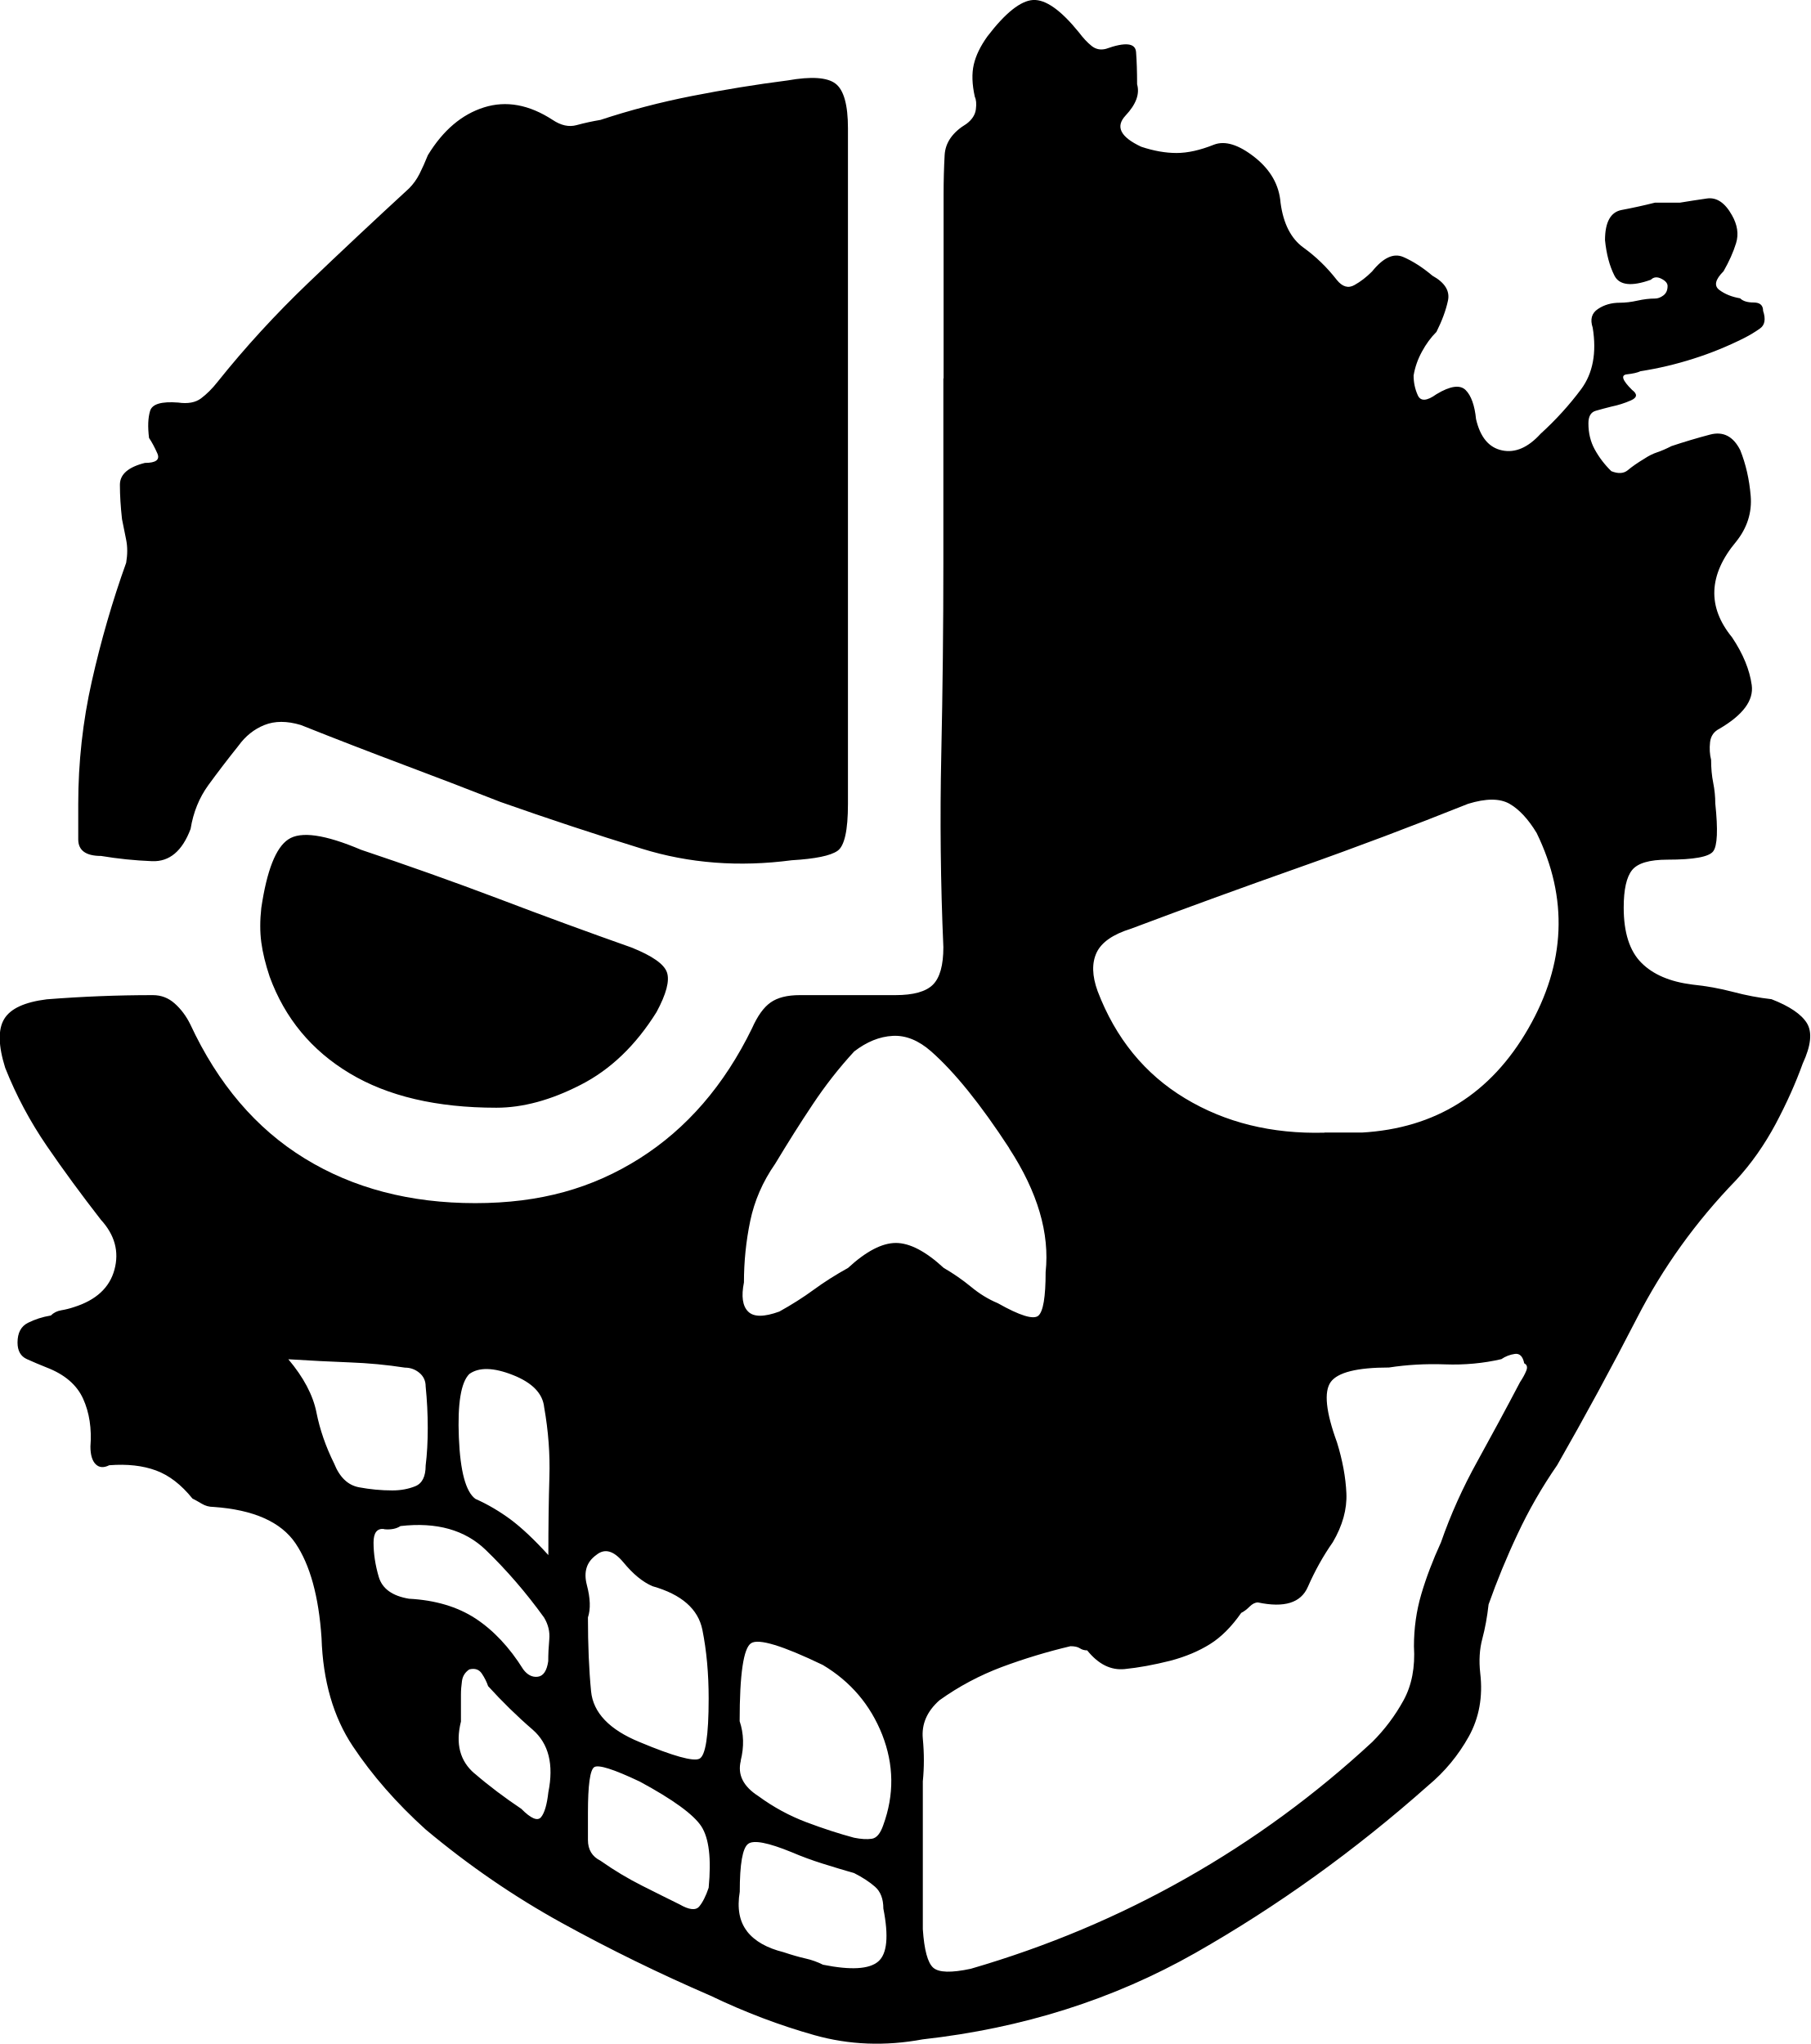
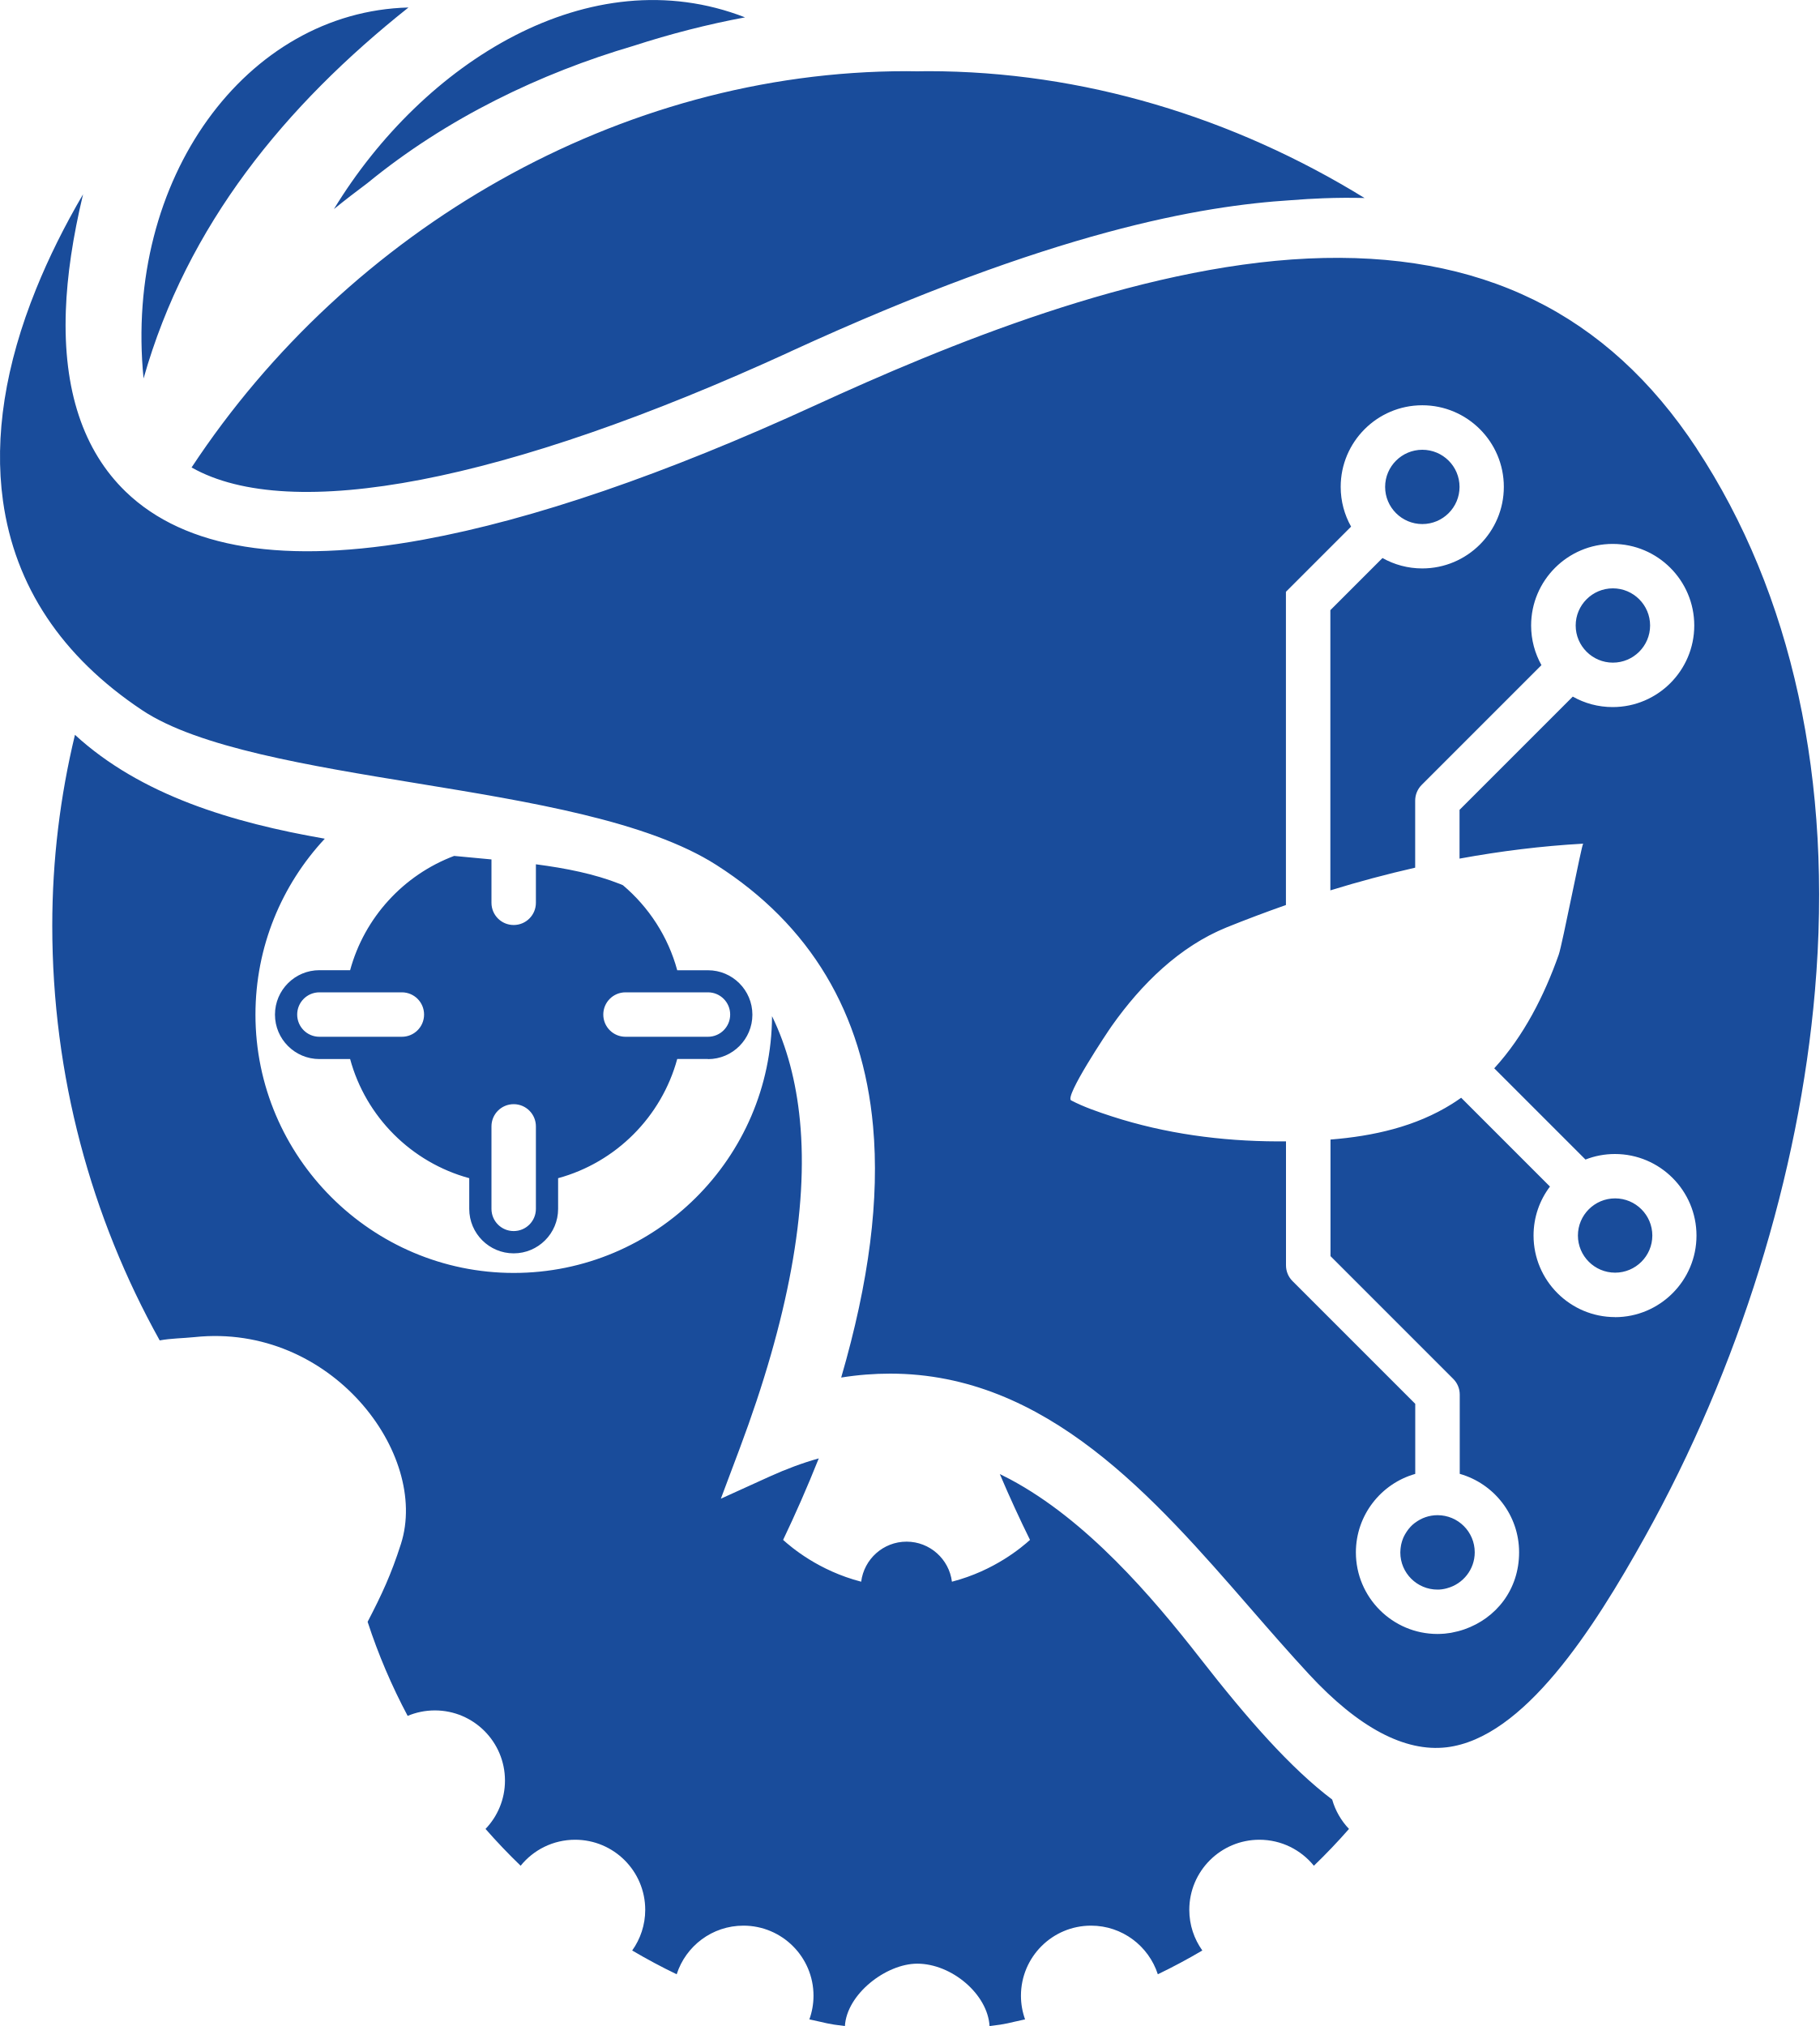
- <svg xmlns="http://www.w3.org/2000/svg" id="Layer_2" data-name="Layer 2" viewBox="0 0 155.95 176.09">
+ <svg xmlns="http://www.w3.org/2000/svg" id="Layer_2" data-name="Layer 2" viewBox="0 0 269.41 300">
  <defs>
    <style>
      .cls-1 {
+         fill: #194c9b;
        stroke-width: 0px;
      }
    </style>
  </defs>
  <g id="Layer_1-2" data-name="Layer 1">
-     <path class="cls-1" d="m81.29,32.62v-15.86c0-1.19.03-2.33.09-3.4.06-1.08.69-1.97,1.88-2.69.48-.36.75-.78.81-1.25.06-.48.03-.83-.09-1.08-.24-1.08-.27-2-.09-2.78.18-.78.57-1.58,1.17-2.42,1.55-2.03,2.87-3.08,3.94-3.14,1.08-.06,2.39.87,3.94,2.78.36.48.72.87,1.08,1.16.36.3.78.39,1.25.27,1.67-.6,2.54-.51,2.6.27.06.78.09,1.7.09,2.78.24.84-.09,1.73-.99,2.69-.9.96-.45,1.85,1.34,2.69,1.08.36,2.09.54,3.05.54s2.03-.24,3.23-.72c.95-.36,2.12,0,3.49,1.08,1.37,1.08,2.12,2.39,2.24,3.94.24,1.79.9,3.08,1.97,3.85,1.08.78,2.03,1.7,2.87,2.78.48.6.99.75,1.52.45.54-.3,1.04-.69,1.52-1.17.96-1.19,1.85-1.61,2.69-1.25.83.36,1.67.9,2.51,1.61,1.08.6,1.52,1.32,1.34,2.15-.18.84-.51,1.73-.99,2.69-.48.48-.9,1.05-1.25,1.7-.36.66-.6,1.34-.72,2.06,0,.6.12,1.17.36,1.7.24.54.78.51,1.61-.09,1.19-.72,2.03-.83,2.51-.36.48.48.78,1.32.9,2.51.36,1.55,1.1,2.45,2.24,2.69,1.13.24,2.24-.24,3.32-1.43,1.31-1.19,2.48-2.48,3.5-3.85,1.01-1.37,1.34-3.14.99-5.29-.24-.72-.09-1.25.45-1.61.54-.36,1.16-.54,1.88-.54.48,0,.99-.06,1.52-.18.54-.12,1.04-.18,1.52-.18.24,0,.48-.09.72-.27.24-.18.36-.45.36-.81,0-.24-.18-.45-.54-.63-.36-.18-.66-.15-.9.09-1.67.6-2.72.48-3.14-.36-.42-.83-.69-1.85-.81-3.05,0-1.55.48-2.42,1.43-2.6.96-.18,1.91-.39,2.87-.63h2.15c.72-.12,1.49-.24,2.33-.36.83-.12,1.55.36,2.15,1.43.48.84.6,1.64.36,2.42-.24.78-.6,1.58-1.08,2.42-.72.72-.84,1.25-.36,1.61.48.36,1.08.6,1.79.72.24.24.63.36,1.17.36s.81.24.81.72c.24.72.15,1.23-.27,1.52-.42.3-.87.57-1.34.81-1.43.72-2.9,1.32-4.39,1.79-1.5.48-3.02.84-4.57,1.08-.24.12-.63.21-1.17.27-.54.06-.39.51.45,1.34.48.36.45.66-.09.9-.54.24-1.11.42-1.7.54-.48.12-.93.24-1.34.36-.42.12-.63.48-.63,1.08,0,.84.18,1.58.54,2.24.36.66.83,1.29,1.43,1.88.6.24,1.08.21,1.43-.09.36-.3.83-.63,1.43-.99.36-.24.72-.42,1.08-.54.36-.12.78-.3,1.25-.54,1.08-.36,2.18-.69,3.32-.99,1.13-.3,2,.15,2.6,1.34.48,1.2.78,2.51.9,3.94.12,1.43-.3,2.75-1.25,3.94-1.2,1.43-1.82,2.84-1.88,4.21-.06,1.38.45,2.72,1.52,4.03.96,1.43,1.52,2.81,1.7,4.12.18,1.32-.75,2.57-2.78,3.76-.48.24-.75.63-.81,1.16-.06.54-.03,1.05.09,1.52,0,.72.06,1.38.18,1.97.12.6.18,1.2.18,1.79.24,2.27.18,3.65-.18,4.12-.36.48-1.67.72-3.94.72-1.55,0-2.57.3-3.05.9-.48.6-.72,1.67-.72,3.23,0,2.15.51,3.74,1.52,4.75,1.01,1.02,2.48,1.64,4.39,1.88,1.19.12,2.36.33,3.5.63,1.13.3,2.24.51,3.32.63,1.55.6,2.57,1.29,3.05,2.06.48.78.36,1.94-.36,3.49-.6,1.67-1.38,3.41-2.33,5.2-.96,1.79-2.09,3.41-3.41,4.84-3.47,3.58-6.3,7.53-8.51,11.83-2.21,4.3-4.51,8.54-6.9,12.72-1.32,1.91-2.45,3.88-3.4,5.91-.96,2.03-1.79,4.06-2.51,6.09-.12,1.08-.3,2.06-.54,2.96-.24.9-.3,1.88-.18,2.96.24,2.03-.09,3.85-.99,5.47-.9,1.61-2.06,3.02-3.49,4.21-6.33,5.62-13.02,10.42-20.07,14.43-7.05,4-14.87,6.48-23.48,7.44-3.23.6-6.33.48-9.32-.36-2.99-.84-5.98-1.97-8.96-3.4-4.42-1.91-8.69-4-12.81-6.27-4.12-2.27-8.04-4.96-11.74-8.06-2.51-2.27-4.6-4.66-6.27-7.17-1.67-2.51-2.57-5.61-2.69-9.32-.24-3.58-.99-6.3-2.24-8.15-1.25-1.85-3.62-2.9-7.08-3.14-.36,0-.69-.09-.99-.27-.3-.18-.57-.33-.81-.45-.96-1.19-2-2-3.14-2.42-1.14-.42-2.48-.57-4.03-.45-.48.24-.87.21-1.17-.09-.3-.3-.45-.81-.45-1.52.12-1.55-.09-2.93-.63-4.12-.54-1.19-1.58-2.09-3.14-2.69-.6-.24-1.17-.48-1.7-.72-.54-.24-.81-.72-.81-1.43,0-.83.3-1.4.9-1.7.6-.3,1.25-.51,1.97-.63.24-.24.54-.39.9-.45.36-.06.72-.15,1.08-.27,1.91-.6,3.08-1.67,3.5-3.23.42-1.55.03-2.99-1.17-4.3-1.67-2.15-3.23-4.27-4.66-6.36-1.43-2.09-2.63-4.33-3.58-6.72-.6-1.91-.63-3.32-.09-4.21.54-.9,1.76-1.46,3.67-1.7,1.55-.12,3.07-.21,4.57-.27,1.49-.06,3.02-.09,4.57-.09.72,0,1.34.24,1.88.72.54.48.99,1.08,1.34,1.79,2.39,5.14,5.67,8.99,9.86,11.56,4.18,2.57,9.08,3.85,14.69,3.85s10.09-1.28,14.16-3.85c4.06-2.57,7.29-6.3,9.68-11.2.48-1.08,1.01-1.82,1.61-2.24.6-.42,1.43-.63,2.51-.63h8.24c1.55,0,2.63-.3,3.23-.9s.9-1.67.9-3.23c-.24-5.49-.3-11.02-.18-16.58.12-5.55.18-11.08.18-16.58v-15.86Zm-8.24,22.04v14.61c0,2.27-.3,3.62-.9,4.03-.6.42-1.91.69-3.94.81-4.54.6-8.84.27-12.9-.99-4.06-1.25-8.13-2.6-12.19-4.03-2.75-1.08-5.55-2.15-8.42-3.23-2.87-1.08-5.8-2.21-8.78-3.4-1.2-.36-2.24-.36-3.14,0-.9.36-1.64.96-2.24,1.79-.96,1.2-1.82,2.33-2.6,3.4-.78,1.08-1.29,2.33-1.52,3.76-.72,1.91-1.82,2.84-3.32,2.78-1.5-.06-2.96-.21-4.39-.45-1.32,0-1.97-.48-1.97-1.43v-3.05c0-3.58.39-7.11,1.17-10.57.78-3.46,1.76-6.87,2.96-10.21.12-.72.12-1.37,0-1.97-.12-.6-.24-1.19-.36-1.79-.12-1.08-.18-2.06-.18-2.96s.72-1.52,2.15-1.88c.95,0,1.31-.27,1.08-.81-.24-.54-.48-.99-.72-1.34-.12-.96-.09-1.73.09-2.33.18-.6.99-.83,2.42-.72.83.12,1.49,0,1.97-.36.48-.36.96-.83,1.43-1.43,2.39-2.99,4.99-5.82,7.8-8.51,2.81-2.69,5.7-5.4,8.69-8.15.36-.36.66-.78.9-1.25.24-.48.48-1.01.72-1.61,1.31-2.15,2.93-3.52,4.84-4.12,1.91-.6,3.88-.24,5.91,1.08.72.48,1.4.63,2.06.45.66-.18,1.34-.33,2.06-.45,2.51-.83,5.13-1.52,7.88-2.06,2.75-.54,5.49-.99,8.24-1.34,2.03-.36,3.41-.27,4.12.27.72.54,1.08,1.82,1.08,3.85v43.64Zm-42.92,37.81c-3.29-1.97-5.59-4.75-6.9-8.33-.36-1.08-.6-2.06-.72-2.96-.12-.9-.12-1.88,0-2.96.48-3.23,1.25-5.2,2.33-5.91,1.08-.72,3.16-.42,6.27.9,3.94,1.32,7.89,2.72,11.83,4.21,3.94,1.5,7.76,2.9,11.47,4.21,1.79.72,2.81,1.43,3.05,2.15.24.72-.06,1.85-.9,3.41-1.79,2.87-3.97,4.96-6.54,6.27-2.57,1.32-4.99,1.97-7.26,1.97-5.14,0-9.35-.99-12.63-2.96Zm-2.87,29.21c.3,1.5.81,2.96,1.52,4.39.48,1.2,1.19,1.88,2.15,2.06.96.18,1.91.27,2.87.27.72,0,1.37-.12,1.97-.36.6-.24.9-.83.9-1.79.12-.96.18-2.03.18-3.23s-.06-2.39-.18-3.58c0-.48-.18-.87-.54-1.17-.36-.3-.78-.45-1.25-.45-1.55-.24-3.14-.39-4.75-.45-1.61-.06-3.38-.15-5.29-.27,1.31,1.55,2.12,3.08,2.42,4.57Zm5.82,10.04c-.6-.06-.9.33-.9,1.17,0,.96.15,1.94.45,2.96.3,1.02,1.17,1.64,2.6,1.88,2.27.12,4.18.69,5.73,1.7,1.55,1.02,2.93,2.48,4.12,4.39.36.48.78.69,1.25.63.48-.06.78-.51.9-1.34,0-.6.03-1.22.09-1.88.06-.66-.09-1.28-.45-1.88-1.55-2.15-3.23-4.09-5.02-5.82-1.79-1.73-4.24-2.42-7.35-2.06-.36.24-.84.33-1.43.27Zm14.25-4.48c.06-1.97-.09-3.97-.45-6-.12-1.19-1.02-2.12-2.69-2.78-1.67-.66-2.93-.69-3.76-.09-.72.72-1.02,2.54-.9,5.47.12,2.93.6,4.69,1.43,5.29,1.08.48,2.09,1.08,3.05,1.79.96.72,2.03,1.73,3.23,3.05,0-2.51.03-4.75.09-6.72Zm-6.45,25.54c1.25,1.08,2.6,2.09,4.03,3.05.83.84,1.4,1.08,1.7.72.3-.36.51-1.08.63-2.15.48-2.39.03-4.18-1.34-5.38-1.38-1.19-2.66-2.45-3.85-3.76-.12-.36-.3-.72-.54-1.08-.24-.36-.6-.48-1.08-.36-.36.24-.57.57-.63.99-.06.42-.09.81-.09,1.17v2.33c-.48,1.91-.09,3.4,1.17,4.48Zm10.04-7.08c.18,1.85,1.58,3.32,4.21,4.39,2.87,1.2,4.57,1.67,5.11,1.43.54-.24.81-1.97.81-5.2,0-2.15-.18-4.12-.54-5.91s-1.79-3.05-4.3-3.76c-.84-.36-1.67-1.04-2.51-2.06-.84-1.01-1.61-1.22-2.33-.63-.84.6-1.11,1.46-.81,2.6.3,1.14.33,2.06.09,2.78,0,2.39.09,4.51.27,6.36Zm-.27,12.81c0,.84.36,1.43,1.08,1.79,1.19.84,2.39,1.55,3.58,2.15,1.19.6,2.27,1.14,3.23,1.61.83.48,1.4.54,1.7.18.3-.36.57-.9.81-1.61.24-2.51.03-4.27-.63-5.29-.66-1.01-2.42-2.3-5.29-3.85-2.27-1.08-3.58-1.49-3.94-1.25-.36.24-.54,1.55-.54,3.94v2.33Zm13.71,7.88c.66.84,1.7,1.43,3.14,1.79.72.24,1.34.42,1.88.54.54.12,1.04.3,1.52.54,2.39.48,3.97.39,4.75-.27.78-.66.92-2.18.45-4.57,0-.83-.24-1.46-.72-1.88-.48-.42-1.08-.81-1.79-1.17-.84-.24-1.73-.51-2.69-.81-.96-.3-1.85-.63-2.69-.99-2.03-.83-3.29-1.08-3.76-.72-.48.36-.72,1.73-.72,4.12-.24,1.43-.03,2.57.63,3.41Zm-.54-14.7c-.3,1.2.21,2.21,1.52,3.05,1.31.96,2.69,1.7,4.12,2.24,1.43.54,2.81.99,4.12,1.34.6.12,1.1.15,1.52.09.42-.06.74-.45.99-1.17.96-2.63.92-5.22-.09-7.8-1.02-2.57-2.72-4.57-5.11-6-3.47-1.67-5.53-2.3-6.18-1.88-.66.42-.99,2.66-.99,6.72.36,1.08.39,2.21.09,3.4Zm23.12-52.78c-2.45-3.76-4.69-6.54-6.72-8.33-1.08-.95-2.18-1.4-3.31-1.34-1.14.06-2.24.51-3.32,1.34-1.32,1.43-2.51,2.96-3.58,4.57-1.08,1.61-2.15,3.32-3.23,5.11-1.08,1.55-1.79,3.2-2.15,4.93-.36,1.73-.54,3.5-.54,5.29-.24,1.2-.12,2.03.36,2.51.48.48,1.37.48,2.69,0,1.08-.6,2.06-1.22,2.96-1.88.9-.66,1.88-1.28,2.96-1.88,1.55-1.43,2.93-2.15,4.12-2.15s2.57.72,4.12,2.15c.83.48,1.61,1.02,2.33,1.61.72.6,1.49,1.08,2.33,1.43,1.91,1.08,3.07,1.43,3.49,1.08.42-.36.63-1.61.63-3.76.36-3.34-.69-6.9-3.14-10.66Zm-7.44,63.26v4.03c.12,1.79.42,2.9.9,3.32.48.42,1.55.45,3.23.09,6.57-1.91,12.75-4.51,18.55-7.8,5.79-3.28,11.14-7.2,16.04-11.74,1.08-1.08,1.97-2.27,2.69-3.58.72-1.31,1.01-2.87.9-4.66,0-1.55.21-3.05.63-4.48.42-1.43.99-2.93,1.7-4.48.83-2.39,1.88-4.72,3.14-6.99,1.25-2.27,2.48-4.54,3.67-6.81.24-.36.42-.69.54-.99.12-.3.06-.51-.18-.63-.12-.6-.39-.87-.81-.81-.42.06-.81.21-1.16.45-1.55.36-3.17.51-4.84.45-1.67-.06-3.29.03-4.84.27-2.75,0-4.42.42-5.02,1.25-.6.84-.42,2.57.54,5.2.48,1.55.75,3.02.81,4.39.06,1.37-.33,2.78-1.17,4.21-.84,1.2-1.55,2.48-2.15,3.85-.6,1.38-2.03,1.82-4.3,1.34-.24,0-.48.12-.72.36s-.48.42-.72.54c-.84,1.2-1.73,2.09-2.69,2.69-.96.6-2.09,1.08-3.41,1.43-1.43.36-2.75.6-3.94.72-1.2.12-2.27-.42-3.23-1.61-.24,0-.45-.06-.63-.18-.18-.12-.45-.18-.81-.18-2.03.48-4,1.08-5.91,1.79-1.91.72-3.71,1.67-5.38,2.87-1.08.96-1.55,2.06-1.43,3.31.12,1.25.12,2.48,0,3.67v8.69Zm34.59-64.6h3.23c6.33-.36,11.11-3.34,14.34-8.96,3.23-5.61,3.46-11.23.72-16.85-.72-1.19-1.5-2.03-2.33-2.51-.84-.48-2.03-.48-3.58,0-4.78,1.91-9.62,3.74-14.52,5.47-4.9,1.73-9.74,3.49-14.52,5.29-1.55.48-2.54,1.17-2.96,2.06-.42.9-.39,2,.09,3.32,1.55,4.06,4.06,7.14,7.53,9.23,3.46,2.09,7.47,3.08,12.01,2.96Z" />
+     <path class="cls-1" d="M60.49,1.11c-24.02.62-42.17,25.34-39.23,54.93C27.7,33.31,42.25,15.6,60.49,1.11M54.43,27.1c11.76-9.63,25.6-16.26,39.41-20.32,5.46-1.77,10.97-3.18,16.49-4.21-23.02-8.95-47.68,6.71-60.88,28.39,1.64-1.33,3.3-2.61,4.98-3.86M117.06,52.05c39.12-17.95,60.94-21.57,74.16-22.41,1.59-.13,3.17-.22,4.72-.28,2.08-.08,4.12-.09,6.13-.04-19.33-11.9-41.65-18.78-64.67-18.78-.53,0-1.05.01-1.58.02-.53,0-1.05-.02-1.58-.02-42.49,0-82.62,23.4-105.87,58.68,14.66,8.3,46.42,2.24,88.69-17.16M177.72,245.54c-7.16-9.18-16.84-20.49-28.18-26.52-.49-.26-.99-.51-1.48-.75,1.48,3.48,2.98,6.73,4.47,9.75-1.13,1.02-5.22,4.55-11.56,6.19-.42-3.34-3.27-5.93-6.72-5.93s-6.3,2.59-6.72,5.93c-6.31-1.63-10.39-5.13-11.56-6.19,1.77-3.71,3.55-7.73,5.28-12.07-2.39.67-4.81,1.57-7.28,2.69l-7.22,3.28,2.79-7.43c7.19-19.17,10.19-35.5,8.92-48.56-.56-5.79-1.93-10.94-4.13-15.46-.12,20.99-17.23,38.02-38.25,38.02s-38.25-17.16-38.25-38.25c0-10.06,3.9-19.22,10.27-26.05-13.68-2.38-27.22-6.41-37-15.38-2.19,9.08-3.36,18.54-3.36,28.25,0,22.29,5.78,43.23,15.91,61.42,1.68-.31,3.42-.31,5.18-.49,20.18-2.12,34.79,17.31,30.55,30.61-1.46,4.57-2.87,7.57-4.94,11.55,1.58,4.85,3.57,9.5,5.93,13.93,1.24-.52,2.6-.81,4.03-.81,5.73,0,10.38,4.65,10.38,10.39,0,2.78-1.1,5.3-2.88,7.16,1.66,1.89,3.39,3.71,5.2,5.45,1.9-2.35,4.81-3.85,8.07-3.85,5.73,0,10.38,4.65,10.38,10.38,0,2.24-.72,4.32-1.93,6.02,2.14,1.26,4.34,2.44,6.59,3.52,1.34-4.18,5.26-7.2,9.88-7.2,5.73,0,10.38,4.65,10.38,10.38,0,1.23-.22,2.4-.61,3.5,2.61.55,2.57.67,5.26.99.27-4.71,6.06-9.23,10.71-9.24,5.11,0,10.44,4.53,10.71,9.24,2.69-.31,2.65-.44,5.26-.99-.39-1.09-.61-2.27-.61-3.5,0-5.74,4.65-10.38,10.38-10.38,4.63,0,8.54,3.03,9.89,7.2,2.25-1.08,4.45-2.26,6.59-3.52-1.21-1.7-1.93-3.77-1.93-6.02,0-5.73,4.65-10.38,10.38-10.38,3.26,0,6.16,1.5,8.07,3.85,1.81-1.74,3.54-3.56,5.2-5.45-1.15-1.21-2.02-2.69-2.49-4.35-6.16-4.66-12.48-11.85-19.56-20.93M108.13,150.23c0-1.82-1.47-3.29-3.29-3.29h-12.21c-1.82,0-3.29,1.47-3.29,3.29s1.47,3.29,3.29,3.29h12.21c1.82,0,3.29-1.47,3.29-3.29M79.36,166.79c0-1.82-1.47-3.29-3.29-3.29s-3.29,1.47-3.29,3.29v12.21c0,1.82,1.47,3.29,3.29,3.29s3.29-1.47,3.29-3.29v-12.21ZM62.8,150.23c0-1.82-1.47-3.29-3.29-3.29h-12.21c-1.82,0-3.29,1.47-3.29,3.29s1.47,3.29,3.29,3.29h12.21c1.82,0,3.29-1.47,3.29-3.29M104.84,156.81h-4.55c-2.33,8.56-9.08,15.32-17.64,17.65v4.55c0,3.63-2.95,6.58-6.58,6.58s-6.58-2.95-6.58-6.58v-4.55c-8.56-2.33-15.32-9.08-17.64-17.64h-4.55c-3.63,0-6.58-2.95-6.58-6.58s2.95-6.58,6.58-6.58h4.55c2.12-7.8,7.91-14.1,15.4-16.92,1.87.18,3.72.34,5.53.52v6.42c0,1.82,1.47,3.29,3.29,3.29s3.29-1.47,3.29-3.29v-5.7c4.48.59,8.67,1.42,12.44,2.91.15.06.3.12.45.19,3.83,3.24,6.69,7.61,8.04,12.59h4.55c3.63,0,6.58,2.95,6.58,6.58s-2.95,6.58-6.58,6.58M239.18,195.03c-6.66,0-12.08-5.42-12.08-12.08,0-2.72.9-5.23,2.43-7.25l-13.15-13.15c-.44.31-.88.61-1.34.9-5.42,3.4-11.69,4.78-18.01,5.29v17.26l18.18,18.18c.62.62.96,1.45.96,2.32v11.74c5.07,1.44,8.79,6.1,8.79,11.62s-3.4,9.77-8.12,11.41c-.61.21-1.23.37-1.88.49-.03,0-.06.01-.09.02-.3.05-.61.09-.91.12-.05,0-.1,0-.15.01-.31.02-.62.04-.94.04-6.66,0-12.08-5.42-12.08-12.08,0-5.52,3.73-10.19,8.79-11.62v-10.38l-18.18-18.18c-.62-.62-.96-1.45-.96-2.33v-18.35c-.44,0-.88,0-1.32,0-8.27-.03-16.55-1.14-24.43-3.69-2.05-.67-4.15-1.38-6.07-2.38-1.01-.54,5.34-10.07,6.03-11.04,4.37-6.18,10.02-11.75,17-14.58,2.9-1.17,5.83-2.27,8.78-3.31v-46.38l9.65-9.65c-.98-1.74-1.54-3.75-1.54-5.89,0-6.66,5.42-12.08,12.08-12.08s12.08,5.42,12.08,12.08-5.42,12.08-12.08,12.08c-2.14,0-4.15-.56-5.89-1.54l-7.72,7.72v41.49c4.15-1.28,8.35-2.4,12.56-3.36v-9.93c0-.87.35-1.71.96-2.32l17.74-17.74c-.97-1.74-1.53-3.74-1.53-5.87,0-6.66,5.42-12.08,12.08-12.08s12.08,5.42,12.08,12.08-5.42,12.08-12.08,12.08c-2.15,0-4.16-.56-5.91-1.55l-16.77,16.77v7.22c6.06-1.11,12.16-1.87,18.25-2.21.02,0,.04,0,.06,0-.2,0-3.08,14.9-3.62,16.43-2.14,6.06-5.18,12.06-9.55,16.83l13.51,13.51c1.35-.53,2.82-.82,4.36-.82,6.66,0,12.08,5.42,12.08,12.08s-5.42,12.08-12.08,12.08M251.26,66.41h0c-13.25-20.12-32.08-29.31-57.55-28.13-25.57,1.19-53.9,12.98-72.99,21.74-22.25,10.21-41.76,16.9-57.98,19.88-20.49,3.76-35.33,1.38-44.11-7.08-6.31-6.09-9.3-15.11-8.88-26.83.18-5.15,1.04-10.9,2.55-17.22-2.77,4.73-5.08,9.39-6.93,13.96C.77,54.07-.88,64.64.44,74.16c1.76,12.63,8.69,23.06,20.61,31,8.3,5.53,24.77,8.22,40.7,10.83,16.8,2.75,34.17,5.59,44.35,12.1,13.87,8.86,21.67,21.88,23.19,38.69.97,10.71-.57,22.94-4.72,37.2,2.5-.4,4.91-.58,7.25-.58,23.16,0,39.06,18.31,53.38,34.78,2.83,3.26,5.77,6.63,8.65,9.74,7.34,7.92,14.2,11.55,20.39,10.81,11.4-1.37,21.68-17.38,29.36-31.17,13.89-24.94,22.83-53.65,25.17-80.83,2.69-31.07-3.37-58.84-17.52-80.32M212.88,224.36c-1.25,0-2.39.42-3.32,1.12-.02.01-.03.02-.05.03-.1.08-.2.16-.29.24-.03.02-.05.05-.08.07-.09.08-.17.16-.25.25-.03.03-.06.06-.09.1-.08.08-.15.17-.22.26-.03.03-.05.07-.08.11-.12.16-.23.32-.33.49-.04.06-.07.12-.11.18-.04.07-.07.14-.11.21-.04.08-.08.16-.12.24-.03.07-.06.14-.08.21-.03.09-.07.18-.1.27-.02.07-.04.14-.06.21-.03.1-.05.2-.08.3-.02.07-.03.13-.04.2-.02.11-.04.23-.05.34,0,.06-.02.11-.02.17-.02.17-.03.35-.03.52,0,3.04,2.47,5.5,5.51,5.5.17,0,.34,0,.51-.03.1,0,.19-.02.29-.04.06,0,.12-.02.19-.03.13-.02.25-.05.38-.09.02,0,.04-.01.06-.02,2.34-.63,4.08-2.77,4.08-5.31,0-3.04-2.47-5.5-5.51-5.5M216.14,72.1c0-3.04-2.47-5.5-5.51-5.5s-5.51,2.47-5.51,5.5,2.47,5.5,5.51,5.5,5.51-2.47,5.51-5.5M239.18,177.45c-3.04,0-5.51,2.47-5.51,5.5s2.47,5.5,5.51,5.5,5.51-2.47,5.51-5.5-2.47-5.5-5.51-5.5M238.85,98.12c3.04,0,5.51-2.47,5.51-5.5s-2.47-5.5-5.51-5.5-5.51,2.47-5.51,5.5,2.47,5.5,5.51,5.5" />
  </g>
</svg>
